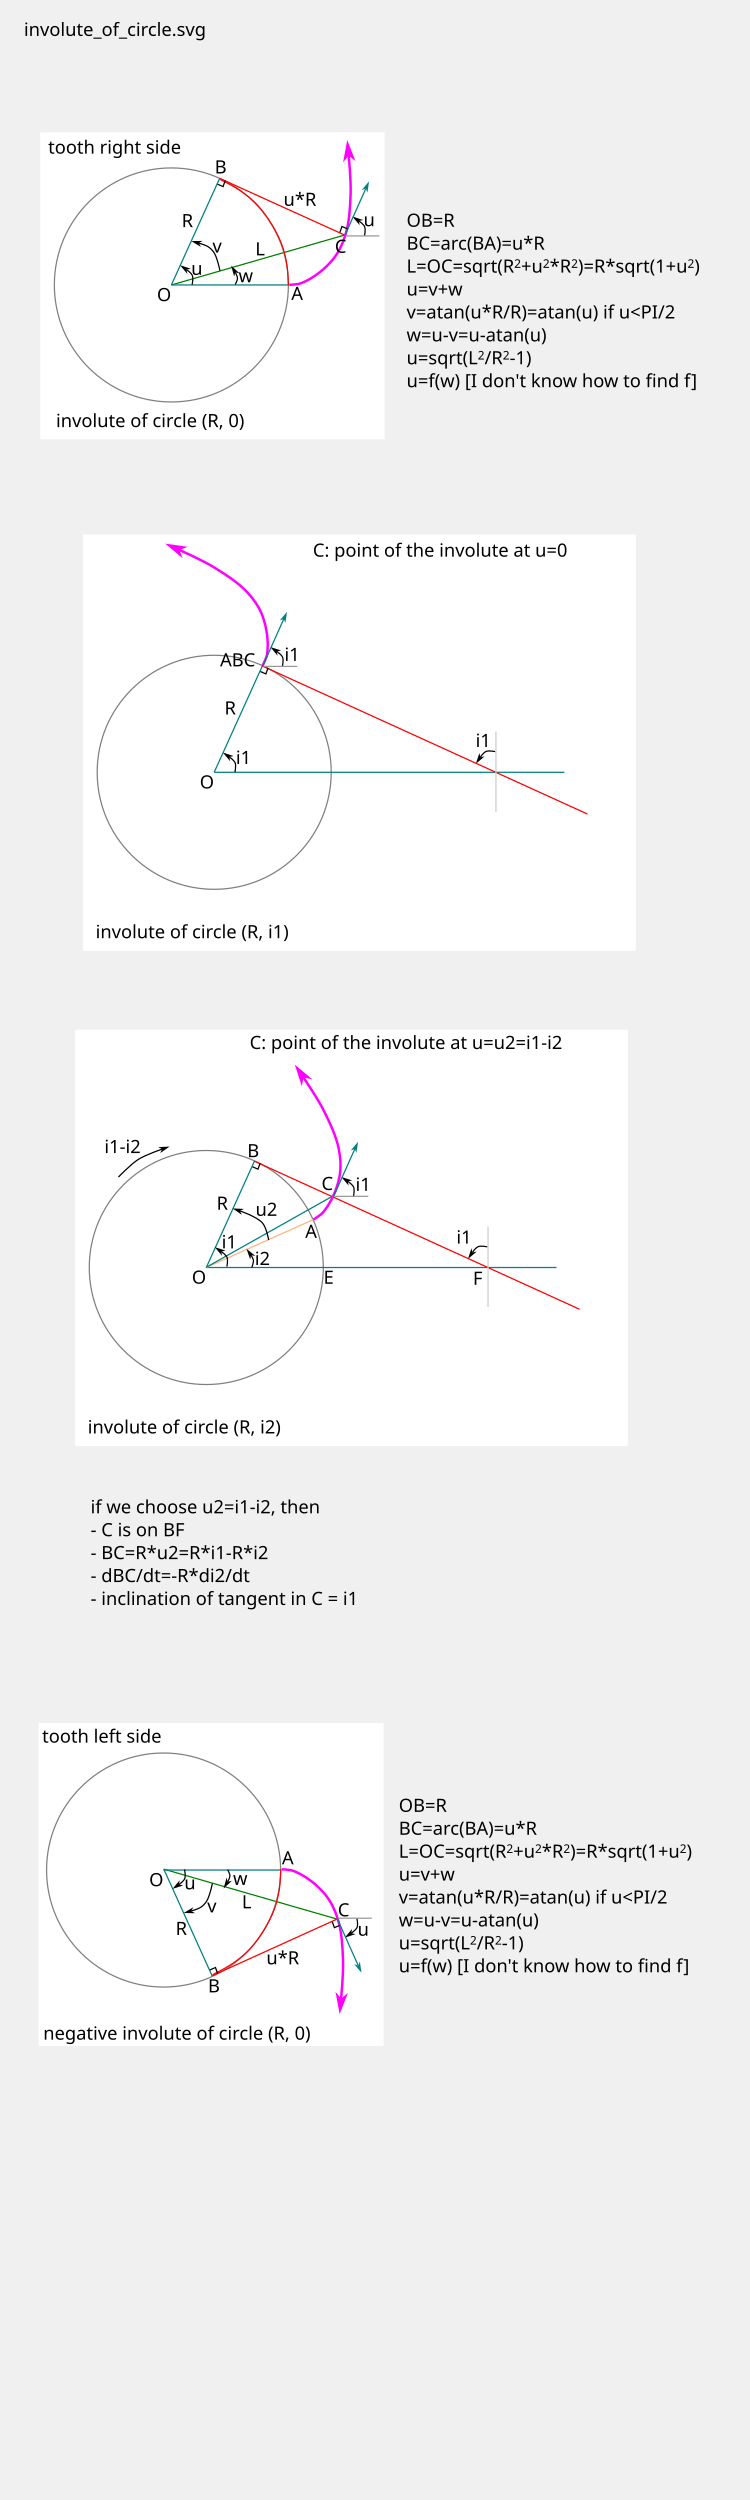
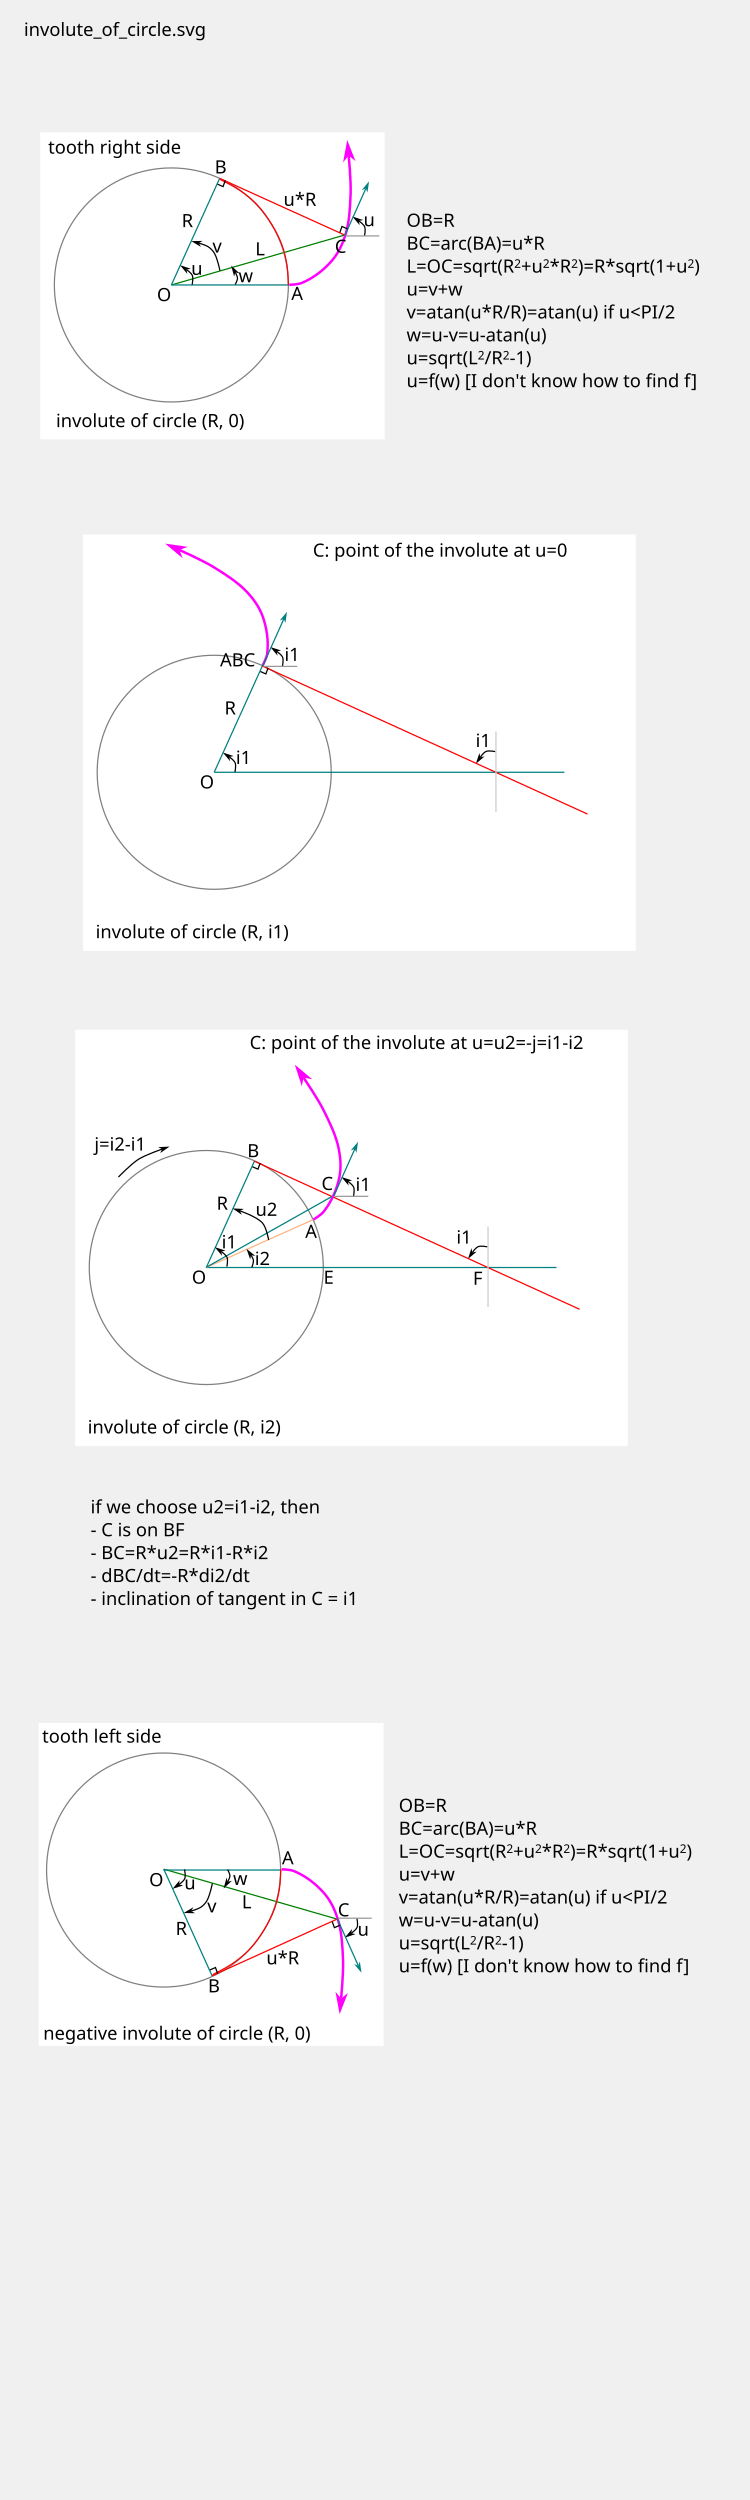
<svg xmlns="http://www.w3.org/2000/svg" width="600" height="2000" viewBox="0 0 158.75 529.167" version="1.1" id="svg5">
  <defs id="defs2">
    <rect x="249.088" y="465.569" width="254.709" height="49.752" id="rect501" />
    <rect x="36.4" y="1385.045" width="164.142" height="25.89" id="rect1057" />
    <rect x="-147.666" y="998.202" width="91.694" height="28.16" id="rect13176" />
    <rect x="444.036" y="1271" width="18.988" height="72.531" id="rect10944" />
    <rect x="391.294" y="1209.639" width="45.467" height="33.055" id="rect9030" />
    <rect x="72.466" y="1197.677" width="429.722" height="171.424" id="rect8100" />
    <rect x="106.999" y="977.099" width="43.608" height="23.457" id="rect8028" />
    <rect x="170.396" y="887.155" width="51.287" height="28.884" id="rect7942" />
    <rect x="123.378" y="893.787" width="33.183" height="20.587" id="rect7870" />
    <rect x="271.008" y="1029.654" width="39.033" height="31.955" id="rect7798" />
    <rect x="205.933" y="1000.246" width="34.267" height="22.944" id="rect7244" />
    <rect x="233.92" y="487.777" width="62.577" height="47.574" id="rect3610" />
    <rect x="62.586" y="328.485" width="255.34" height="34.586" id="rect2254" />
    <rect x="91.26" y="324.383" width="303.483" height="167.26" id="rect1906" />
    <rect x="209.512" y="237.971" width="32.899" height="19.47" id="rect1880" />
    <marker style="overflow:visible" id="marker1720" refX="0" refY="0" orient="auto-start-reverse" markerWidth="8.75" markerHeight="5" viewBox="0 0 8.75 5" preserveAspectRatio="xMidYMid">
      <path style="fill:context-stroke;fill-rule:evenodd;stroke:none" d="M 0,0 5,-5 -12.5,0 5,5 Z" id="path1718" transform="scale(-0.5)" />
    </marker>
    <rect x="190.743" y="238.793" width="32.673" height="18.216" id="rect1700" />
    <marker style="overflow:visible" id="marker1617" refX="0" refY="0" orient="auto-start-reverse" markerWidth="8.75" markerHeight="5" viewBox="0 0 8.75 5" preserveAspectRatio="xMidYMid">
      <path style="fill:context-stroke;fill-rule:evenodd;stroke:none" d="M 0,0 5,-5 -12.5,0 5,5 Z" id="path1615" transform="scale(-0.5)" />
    </marker>
    <rect x="126.984" y="258.936" width="42.995" height="24.019" id="rect1565" />
    <rect x="144.961" y="171.434" width="20.181" height="17.024" id="rect1553" />
    <rect x="277.39" y="227.391" width="29.253" height="20.905" id="rect1541" />
    <rect x="165.537" y="227.936" width="17.956" height="23.248" id="rect1529" />
    <rect x="154.52" y="258.846" width="53.162" height="18.637" id="rect1517" />
    <rect x="134.534" y="178.276" width="23.407" height="18.098" id="rect1503" />
    <rect x="297.447" y="262.575" width="73.804" height="34.937" id="rect1409" />
    <marker style="overflow:visible" id="Arrow1L" refX="0" refY="0" orient="auto-start-reverse" markerWidth="8.75" markerHeight="5" viewBox="0 0 8.75 5" preserveAspectRatio="xMidYMid">
      <path style="fill:context-stroke;fill-rule:evenodd;stroke:none" d="M 0,0 5,-5 -12.5,0 5,5 Z" id="arrow1L" transform="scale(-0.5)" />
    </marker>
    <rect x="19.156" y="15.76" width="266.063" height="35.878" id="rect113" />
    <rect x="297.447" y="262.575" width="73.804" height="34.937" id="rect1409-7" />
    <marker style="overflow:visible" id="Arrow1L-5" refX="0" refY="0" orient="auto-start-reverse" markerWidth="8.75" markerHeight="5" viewBox="0 0 8.75 5" preserveAspectRatio="xMidYMid">
      <path style="fill:context-stroke;fill-rule:evenodd;stroke:none" d="M 0,0 5,-5 -12.5,0 5,5 Z" id="arrow1L-3" transform="scale(-0.5)" />
    </marker>
    <marker style="overflow:visible" id="Arrow1L-5-9" refX="0" refY="0" orient="auto-start-reverse" markerWidth="8.75" markerHeight="5" viewBox="0 0 8.75 5" preserveAspectRatio="xMidYMid">
      <path style="fill:context-stroke;fill-rule:evenodd;stroke:none" d="M 0,0 5,-5 -12.5,0 5,5 Z" id="arrow1L-3-1" transform="scale(-0.5)" />
    </marker>
    <rect x="297.447" y="262.575" width="73.804" height="34.937" id="rect1409-7-2" />
    <marker style="overflow:visible" id="Arrow1L-7" refX="0" refY="0" orient="auto-start-reverse" markerWidth="8.75" markerHeight="5" viewBox="0 0 8.75 5" preserveAspectRatio="xMidYMid">
      <path style="fill:context-stroke;fill-rule:evenodd;stroke:none" d="M 0,0 5,-5 -12.5,0 5,5 Z" id="arrow1L-0" transform="scale(-0.5)" />
    </marker>
    <rect x="297.447" y="262.575" width="73.804" height="34.937" id="rect1409-9" />
    <rect x="134.534" y="178.276" width="23.407" height="18.098" id="rect1503-3" />
    <rect x="154.52" y="258.846" width="53.162" height="18.637" id="rect1517-6" />
    <rect x="165.537" y="227.936" width="17.956" height="23.248" id="rect1529-0" />
    <rect x="277.39" y="227.391" width="48.001" height="21.52" id="rect1541-6" />
    <rect x="144.961" y="171.434" width="20.181" height="17.024" id="rect1553-2" />
    <rect x="190.743" y="238.793" width="32.673" height="18.216" id="rect1700-8" />
    <marker style="overflow:visible" id="marker1720-7" refX="0" refY="0" orient="auto-start-reverse" markerWidth="8.75" markerHeight="5" viewBox="0 0 8.75 5" preserveAspectRatio="xMidYMid">
      <path style="fill:context-stroke;fill-rule:evenodd;stroke:none" d="M 0,0 5,-5 -12.5,0 5,5 Z" id="path1718-9" transform="scale(-0.5)" />
    </marker>
    <rect x="209.512" y="237.971" width="32.899" height="19.47" id="rect1880-2" />
    <rect x="62.586" y="328.485" width="255.34" height="34.586" id="rect2254-0" />
    <rect x="233.92" y="487.777" width="62.577" height="47.574" id="rect3610-2" />
    <rect x="126.984" y="258.936" width="42.995" height="24.019" id="rect1565-3" />
    <marker style="overflow:visible" id="Arrow1L-7-2" refX="0" refY="0" orient="auto-start-reverse" markerWidth="8.75" markerHeight="5" viewBox="0 0 8.75 5" preserveAspectRatio="xMidYMid">
      <path style="fill:context-stroke;fill-rule:evenodd;stroke:none" d="M 0,0 5,-5 -12.5,0 5,5 Z" id="arrow1L-0-0" transform="scale(-0.5)" />
    </marker>
    <rect x="297.447" y="262.575" width="73.804" height="34.937" id="rect1409-9-1" />
    <rect x="297.447" y="262.575" width="73.804" height="34.937" id="rect1409-9-1-5" />
    <marker style="overflow:visible" id="Arrow1L-7-2-4" refX="0" refY="0" orient="auto-start-reverse" markerWidth="8.75" markerHeight="5" viewBox="0 0 8.75 5" preserveAspectRatio="xMidYMid">
      <path style="fill:context-stroke;fill-rule:evenodd;stroke:none" d="M 0,0 5,-5 -12.5,0 5,5 Z" id="arrow1L-0-0-7" transform="scale(-0.5)" />
    </marker>
    <marker style="overflow:visible" id="Arrow1L-5-9-6" refX="0" refY="0" orient="auto-start-reverse" markerWidth="8.75" markerHeight="5" viewBox="0 0 8.75 5" preserveAspectRatio="xMidYMid">
      <path style="fill:context-stroke;fill-rule:evenodd;stroke:none" d="M 0,0 5,-5 -12.5,0 5,5 Z" id="arrow1L-3-1-5" transform="scale(-0.5)" />
    </marker>
    <rect x="297.447" y="262.575" width="73.804" height="34.937" id="rect1409-7-2-6" />
    <rect x="297.447" y="262.575" width="73.804" height="34.937" id="rect1409-9-7" />
    <rect x="134.534" y="178.276" width="23.407" height="18.098" id="rect1503-3-4" />
    <rect x="165.537" y="227.936" width="17.956" height="23.248" id="rect1529-0-5" />
    <rect x="277.39" y="227.391" width="48.001" height="21.52" id="rect1541-6-2" />
    <marker style="overflow:visible" id="marker1720-7-5" refX="0" refY="0" orient="auto-start-reverse" markerWidth="8.75" markerHeight="5" viewBox="0 0 8.75 5" preserveAspectRatio="xMidYMid">
      <path style="fill:context-stroke;fill-rule:evenodd;stroke:none" d="M 0,0 5,-5 -12.5,0 5,5 Z" id="path1718-9-4" transform="scale(-0.5)" />
    </marker>
    <rect x="62.586" y="328.485" width="375.723" height="31.328" id="rect2254-0-7" />
    <marker style="overflow:visible" id="Arrow1L-7-6" refX="0" refY="0" orient="auto-start-reverse" markerWidth="8.75" markerHeight="5" viewBox="0 0 8.75 5" preserveAspectRatio="xMidYMid">
      <path style="fill:context-stroke;fill-rule:evenodd;stroke:none" d="M 0,0 5,-5 -12.5,0 5,5 Z" id="arrow1L-0-6" transform="scale(-0.5)" />
    </marker>
    <rect x="297.447" y="262.575" width="73.804" height="34.937" id="rect1409-9-4" />
    <marker style="overflow:visible" id="Arrow1L-5-3" refX="0" refY="0" orient="auto-start-reverse" markerWidth="8.75" markerHeight="5" viewBox="0 0 8.75 5" preserveAspectRatio="xMidYMid">
      <path style="fill:context-stroke;fill-rule:evenodd;stroke:none" d="M 0,0 5,-5 -12.5,0 5,5 Z" id="arrow1L-3-6" transform="scale(-0.5)" />
    </marker>
    <rect x="297.447" y="262.575" width="73.804" height="34.937" id="rect1409-7-7" />
    <marker style="overflow:visible" id="Arrow1L-53" refX="0" refY="0" orient="auto-start-reverse" markerWidth="8.75" markerHeight="5" viewBox="0 0 8.75 5" preserveAspectRatio="xMidYMid">
      <path style="fill:context-stroke;fill-rule:evenodd;stroke:none" d="M 0,0 5,-5 -12.5,0 5,5 Z" id="arrow1L-5" transform="scale(-0.5)" />
    </marker>
    <rect x="297.447" y="262.575" width="73.804" height="34.937" id="rect1409-6" />
    <rect x="134.534" y="178.276" width="23.407" height="18.098" id="rect1503-2" />
    <rect x="154.52" y="258.846" width="53.162" height="18.637" id="rect1517-9" />
    <rect x="165.537" y="227.936" width="17.956" height="23.248" id="rect1529-1" />
    <rect x="277.39" y="227.391" width="29.253" height="20.905" id="rect1541-2" />
    <rect x="144.961" y="171.434" width="20.181" height="17.024" id="rect1553-7" />
    <marker style="overflow:visible" id="marker1617-0" refX="0" refY="0" orient="auto-start-reverse" markerWidth="8.75" markerHeight="5" viewBox="0 0 8.75 5" preserveAspectRatio="xMidYMid">
      <path style="fill:context-stroke;fill-rule:evenodd;stroke:none" d="M 0,0 5,-5 -12.5,0 5,5 Z" id="path1615-9" transform="scale(-0.5)" />
    </marker>
    <rect x="190.743" y="238.793" width="32.673" height="18.216" id="rect1700-3" />
    <marker style="overflow:visible" id="marker1720-6" refX="0" refY="0" orient="auto-start-reverse" markerWidth="8.75" markerHeight="5" viewBox="0 0 8.75 5" preserveAspectRatio="xMidYMid">
      <path style="fill:context-stroke;fill-rule:evenodd;stroke:none" d="M 0,0 5,-5 -12.5,0 5,5 Z" id="path1718-0" transform="scale(-0.5)" />
    </marker>
    <rect x="209.512" y="237.971" width="32.899" height="19.47" id="rect1880-6" />
    <rect x="91.26" y="324.383" width="303.483" height="167.26" id="rect1906-2" />
    <rect x="62.586" y="328.485" width="255.34" height="34.586" id="rect2254-6" />
    <rect x="233.92" y="487.777" width="62.577" height="47.574" id="rect3610-1" />
    <rect x="126.984" y="258.936" width="42.995" height="24.019" id="rect1565-8" />
    <rect x="36.4" y="1385.045" width="164.142" height="25.89" id="rect1057-6" />
    <rect x="249.088" y="465.569" width="309.477" height="42.19" id="rect501-3" />
  </defs>
  <g id="layer1">
    <rect style="fill:#ffffff;stroke:#ffffff;stroke-width:0.265" id="rect2328-79" width="72.743" height="68.101" x="8.318" y="364.823" />
    <rect style="fill:#ffffff;stroke:#ffffff;stroke-width:0.265" id="rect2328-7-4" width="116.708" height="87.855" x="16.038" y="218.095" />
    <text xml:space="preserve" transform="matrix(0.2645833,0,0,0.2645833,-13.06263,95.42723)" id="text499-6" style="font-size:14.667px;line-height:1.25;font-family:sans-serif;white-space:pre;shape-inside:url(#rect501-3);display:inline">
-       <tspan x="249.088" y="478.545" id="tspan2270">C: point of the involute at u=u2=i1-i2</tspan>
+       <tspan x="249.088" y="478.545" id="tspan1563">C: point of the involute at u=u2=-j=i1-i2</tspan>
    </text>
    <rect style="fill:#ffffff;stroke:#ffffff;stroke-width:0.265" id="rect2328" width="72.638" height="64.705" x="8.649" y="28.141" />
    <text xml:space="preserve" transform="matrix(0.2645833,0,0,0.2645833,0.5566043,-337.3704)" id="text1055-3" style="font-size:14.667px;line-height:1.25;font-family:sans-serif;white-space:pre;shape-inside:url(#rect1057-6);display:inline">
-       <tspan x="36.4" y="1398.022" id="tspan2272">tooth right side</tspan>
+       <tspan x="36.4" y="1398.022" id="tspan1565">tooth right side</tspan>
    </text>
    <path style="fill:none;stroke:#000000;stroke-width:0.265px;stroke-linecap:butt;stroke-linejoin:miter;stroke-opacity:1;marker-end:url(#Arrow1L-5)" d="m 77.153,49.953 c 0,0 0.271,-1.329 0.05,-1.917 -0.22,-0.586 -1.249,-1.28 -1.249,-1.28" id="path464-5" />
    <text xml:space="preserve" transform="matrix(0.2645833,0,0,0.2645833,-1.753468,-25.02695)" id="text1407-6" style="font-size:14.667px;line-height:1.25;font-family:sans-serif;white-space:pre;shape-inside:url(#rect1409-7);display:inline">
-       <tspan x="297.447" y="275.551" id="tspan2274">u</tspan>
+       <tspan x="297.447" y="275.551" id="tspan1567">u</tspan>
    </text>
    <path style="fill:none;stroke:#008000;stroke-width:0.265px;stroke-linecap:butt;stroke-linejoin:miter;stroke-opacity:1" d="M 36.275,60.315 72.936,49.748" id="path1611" />
    <text xml:space="preserve" transform="scale(0.2645833)" id="text111" style="font-size:14.667px;line-height:1.25;font-family:sans-serif;white-space:pre;shape-inside:url(#rect113);display:inline">
-       <tspan x="19.156" y="28.736" id="tspan2276">involute_of_circle.svg</tspan>
+       <tspan x="19.156" y="28.736" id="tspan1569">involute_of_circle.svg</tspan>
    </text>
    <circle style="fill:none;stroke:#808080;stroke-width:0.265" id="path244" cx="36.275" cy="60.315" r="24.769" />
    <path style="fill:none;stroke:#008080;stroke-width:0.265px;stroke-linecap:butt;stroke-linejoin:miter;stroke-opacity:1" d="M 36.275,60.315 H 61.044" id="path460" />
    <path style="fill:none;stroke:#008080;stroke-width:0.265px;stroke-linecap:butt;stroke-linejoin:miter;stroke-opacity:1" d="M 36.275,60.315 46.491,37.751" id="path462" />
    <path style="fill:none;stroke:#000000;stroke-width:0.265px;stroke-linecap:butt;stroke-linejoin:miter;stroke-opacity:1;marker-end:url(#Arrow1L)" d="m 40.672,60.261 c 0,0 0.271,-1.329 0.05,-1.917 -0.22,-0.586 -1.249,-1.28 -1.249,-1.28" id="path464" />
    <text xml:space="preserve" transform="matrix(0.2645833,0,0,0.2645833,-38.23368,-14.71887)" id="text1407" style="font-size:14.667px;line-height:1.25;font-family:sans-serif;white-space:pre;shape-inside:url(#rect1409);display:inline">
-       <tspan x="297.447" y="275.551" id="tspan2278">u</tspan>
+       <tspan x="297.447" y="275.551" id="tspan1571">u</tspan>
    </text>
    <path style="fill:none;stroke:#ff0000;stroke-width:0.265px;stroke-linecap:butt;stroke-linejoin:miter;stroke-opacity:1" d="M 46.487,37.758 72.936,49.748" id="path462-3" />
    <text xml:space="preserve" transform="matrix(0.2645833,0,0,0.2645833,2.860466,-2.523401)" id="text1501" style="font-size:14.667px;line-height:1.25;font-family:sans-serif;white-space:pre;shape-inside:url(#rect1503);display:inline">
-       <tspan x="134.535" y="191.252" id="tspan2280">R</tspan>
+       <tspan x="134.535" y="191.252" id="tspan1573">R</tspan>
    </text>
    <path style="fill:none;stroke:#ff0000;stroke-width:0.265px;stroke-linecap:butt;stroke-linejoin:miter;stroke-opacity:1" d="m 46.608,37.988 c 0,0 2.778,1.372 4.055,2.241 1.336,0.909 2.625,1.916 3.737,3.088 1.208,1.273 2.221,2.732 3.139,4.228 0.833,1.358 1.577,2.784 2.129,4.278 0.511,1.384 0.842,2.836 1.074,4.293 0.22,1.378 0.298,4.176 0.298,4.176" id="path1513" />
    <text xml:space="preserve" transform="matrix(0.2645833,0,0,0.2645833,19.12446,-28.35101)" id="text1515" style="font-size:14.667px;line-height:1.25;font-family:sans-serif;white-space:pre;shape-inside:url(#rect1517);display:inline">
-       <tspan x="154.52" y="271.822" id="tspan2282">u*R</tspan>
+       <tspan x="154.52" y="271.822" id="tspan1575">u*R</tspan>
    </text>
    <text xml:space="preserve" transform="matrix(0.2645833,0,0,0.2645833,-10.58333,0)" id="text1527" style="font-size:14.667px;line-height:1.25;font-family:sans-serif;white-space:pre;shape-inside:url(#rect1529);display:inline">
-       <tspan x="165.537" y="240.912" id="tspan2284">O</tspan>
+       <tspan x="165.537" y="240.912" id="tspan1577">O</tspan>
    </text>
    <text xml:space="preserve" transform="matrix(0.2645833,0,0,0.2645833,-11.74134,-0.1056921)" id="text1539" style="font-size:14.667px;line-height:1.25;font-family:sans-serif;white-space:pre;shape-inside:url(#rect1541);display:inline">
-       <tspan x="277.391" y="240.367" id="tspan2286">A</tspan>
+       <tspan x="277.391" y="240.367" id="tspan1579">A</tspan>
    </text>
    <text xml:space="preserve" transform="matrix(0.2645833,0,0,0.2645833,7.091839,-12.08209)" id="text1551" style="font-size:14.667px;line-height:1.25;font-family:sans-serif;white-space:pre;shape-inside:url(#rect1553);display:inline">
-       <tspan x="144.961" y="184.41" id="tspan2288">B</tspan>
+       <tspan x="144.961" y="184.41" id="tspan1581">B</tspan>
    </text>
    <path style="fill:none;stroke:#000000;stroke-width:0.265px;stroke-linecap:butt;stroke-linejoin:miter;stroke-opacity:1;marker-end:url(#marker1617)" d="m 46.555,57.293 c 0,0 -0.519,-2.583 -1.178,-3.696 -0.318,-0.537 -0.772,-1.008 -1.29,-1.355 -0.599,-0.401 -2.017,-0.781 -2.017,-0.781" id="path1613" />
    <text xml:space="preserve" transform="matrix(0.2645833,0,0,0.2645833,-5.498433,-13.16421)" id="text1698" style="font-size:14.667px;line-height:1.25;font-family:sans-serif;white-space:pre;shape-inside:url(#rect1700);display:inline">
-       <tspan x="190.742" y="251.77" id="tspan2290">v</tspan>
+       <tspan x="190.742" y="251.77" id="tspan1583">v</tspan>
    </text>
    <path style="fill:none;stroke:#000000;stroke-width:0.265px;stroke-linecap:butt;stroke-linejoin:miter;stroke-opacity:1;marker-end:url(#marker1720)" d="m 49.785,60.219 c 0,0 0.495,-0.871 0.488,-1.348 -0.006,-0.441 -0.485,-1.232 -0.485,-1.232" id="path1716" />
    <text xml:space="preserve" transform="matrix(0.2645833,0,0,0.2645833,-4.933717,-6.650313)" id="text1878" style="font-size:14.667px;line-height:1.25;font-family:sans-serif;white-space:pre;shape-inside:url(#rect1880);display:inline">
-       <tspan x="209.512" y="250.947" id="tspan2292">w</tspan>
+       <tspan x="209.512" y="250.947" id="tspan1585">w</tspan>
    </text>
    <path style="fill:none;stroke:#ff00ff;stroke-width:0.529;stroke-linecap:butt;stroke-linejoin:miter;stroke-opacity:1;marker-end:url(#marker1720)" d="m 61.225,60.291 c 0,0 1.784,-0.046 2.591,-0.378 2.47,-1.015 4.705,-2.73 6.448,-4.752 1.303,-1.511 2.197,-3.388 2.802,-5.29 0.905,-2.845 1.033,-5.898 1.15,-8.881 0.105,-2.689 -0.407,-8.063 -0.407,-8.063" id="path1902" />
    <text xml:space="preserve" transform="matrix(0.2645833,0,0,0.2645833,61.90645,-41.2556)" id="text1904" style="font-size:14.667px;line-height:1.25;font-family:sans-serif;white-space:pre;shape-inside:url(#rect1906);display:inline">
-       <tspan x="91.26" y="337.359" id="tspan2294">OB=R
- </tspan>
-       <tspan x="91.26" y="355.693" id="tspan2296">BC=arc(BA)=u*R
- </tspan>
-       <tspan x="91.26" y="374.026" id="tspan2306">L=OC=sqrt(R<tspan style="font-size:65%;baseline-shift:super" id="tspan2298">2</tspan>+u<tspan style="font-size:65%;baseline-shift:super" id="tspan2300">2</tspan>*R<tspan style="font-size:65%;baseline-shift:super" id="tspan2302">2</tspan>)=R*sqrt(1+u<tspan style="font-size:65%;baseline-shift:super" id="tspan2304">2</tspan>)
- </tspan>
-       <tspan x="91.26" y="392.36" id="tspan2308">u=v+w
- </tspan>
-       <tspan x="91.26" y="410.693" id="tspan2310">v=atan(u*R/R)=atan(u) if u&lt;PI/2
- </tspan>
-       <tspan x="91.26" y="429.026" id="tspan2312">w=u-v=u-atan(u)
- </tspan>
-       <tspan x="91.26" y="447.36" id="tspan2318">u=sqrt(L<tspan style="font-size:65%;baseline-shift:super" id="tspan2314">2</tspan>/R<tspan style="font-size:65%;baseline-shift:super" id="tspan2316">2</tspan>-1)
- </tspan>
-       <tspan x="91.26" y="465.693" id="tspan2320">u=f(w) [I don't know how to find f]</tspan>
+       <tspan x="91.26" y="337.359" id="tspan1587">OB=R
+ </tspan>
+       <tspan x="91.26" y="355.693" id="tspan1589">BC=arc(BA)=u*R
+ </tspan>
+       <tspan x="91.26" y="374.026" id="tspan1599">L=OC=sqrt(R<tspan style="font-size:65%;baseline-shift:super" id="tspan1591">2</tspan>+u<tspan style="font-size:65%;baseline-shift:super" id="tspan1593">2</tspan>*R<tspan style="font-size:65%;baseline-shift:super" id="tspan1595">2</tspan>)=R*sqrt(1+u<tspan style="font-size:65%;baseline-shift:super" id="tspan1597">2</tspan>)
+ </tspan>
+       <tspan x="91.26" y="392.36" id="tspan1601">u=v+w
+ </tspan>
+       <tspan x="91.26" y="410.693" id="tspan1603">v=atan(u*R/R)=atan(u) if u&lt;PI/2
+ </tspan>
+       <tspan x="91.26" y="429.026" id="tspan1605">w=u-v=u-atan(u)
+ </tspan>
+       <tspan x="91.26" y="447.36" id="tspan1611">u=sqrt(L<tspan style="font-size:65%;baseline-shift:super" id="tspan1607">2</tspan>/R<tspan style="font-size:65%;baseline-shift:super" id="tspan1609">2</tspan>-1)
+ </tspan>
+       <tspan x="91.26" y="465.693" id="tspan1613">u=f(w) [I don't know how to find f]</tspan>
    </text>
    <text xml:space="preserve" transform="matrix(0.2645833,0,0,0.2645833,-4.705127,0.06083446)" id="text2252" style="font-size:14.667px;line-height:1.25;font-family:sans-serif;white-space:pre;shape-inside:url(#rect2254);display:inline">
-       <tspan x="62.586" y="341.461" id="tspan2322">involute of circle (R, 0)</tspan>
+       <tspan x="62.586" y="341.461" id="tspan1615">involute of circle (R, 0)</tspan>
    </text>
    <text xml:space="preserve" transform="matrix(0.2645833,0,0,0.2645833,-7.854405,-78.43775)" id="text3608" style="font-size:14.667px;line-height:1.25;font-family:sans-serif;white-space:pre;shape-inside:url(#rect3610);display:inline">
-       <tspan x="233.92" y="500.754" id="tspan2324">L</tspan>
+       <tspan x="233.92" y="500.754" id="tspan1617">L</tspan>
    </text>
    <path style="fill:none;stroke:#008080;stroke-width:0.265px;stroke-linecap:butt;stroke-linejoin:miter;stroke-opacity:1;marker-end:url(#marker1720)" d="m 72.967,49.881 4.474,-9.988" id="path462-6" />
    <text xml:space="preserve" transform="matrix(0.2645833,0,0,0.2645833,37.27433,-18.43038)" id="text1563" style="font-size:14.667px;line-height:1.25;font-family:sans-serif;white-space:pre;shape-inside:url(#rect1565);display:inline">
-       <tspan x="126.984" y="271.912" id="tspan2326">C</tspan>
+       <tspan x="126.984" y="271.912" id="tspan1619">C</tspan>
    </text>
    <path style="fill:none;stroke:#999999;stroke-width:0.265px;stroke-linecap:butt;stroke-linejoin:miter;stroke-opacity:1" d="m 73.156,49.935 h 7.131" id="path4009" />
    <path style="fill:none;stroke:#000000;stroke-width:0.265px;stroke-linecap:butt;stroke-linejoin:miter;stroke-opacity:1" d="m 46.042,38.984 1.172,0.512 0.463,-1.279" id="path1446" />
    <path style="fill:none;stroke:#000000;stroke-width:0.265px;stroke-linecap:butt;stroke-linejoin:miter;stroke-opacity:1" d="m 73.558,48.448 -1.172,-0.512 -0.463,1.279" id="path1446-2" />
    <rect style="fill:#ffffff;stroke:#ffffff;stroke-width:0.265" id="rect2328-7" width="116.708" height="87.855" x="17.712" y="113.272" />
    <text xml:space="preserve" transform="matrix(0.2645833,0,0,0.2645833,21.97156,85.20728)" id="text1407-3-5" style="font-size:14.667px;line-height:1.25;font-family:sans-serif;white-space:pre;shape-inside:url(#rect1409-9-1);display:inline">
-       <tspan x="297.447" y="275.551" id="tspan2328">i1</tspan>
+       <tspan x="297.447" y="275.551" id="tspan1621">i1</tspan>
    </text>
    <path style="fill:none;stroke:#000000;stroke-width:0.265px;stroke-linecap:butt;stroke-linejoin:miter;stroke-opacity:1;marker-end:url(#Arrow1L-7-2)" d="m 104.846,159.089 c 0,0 -1.329,-0.271 -1.917,-0.05 -0.586,0.22 -1.28,1.249 -1.28,1.249" id="path464-7-6" />
    <path style="fill:none;stroke:#000000;stroke-width:0.265px;stroke-linecap:butt;stroke-linejoin:miter;stroke-opacity:1;marker-end:url(#Arrow1L-5-9)" d="m 59.782,141.072 c 0,0 0.271,-1.329 0.05,-1.917 -0.22,-0.586 -1.249,-1.28 -1.249,-1.28" id="path464-5-5" />
    <text xml:space="preserve" transform="matrix(0.2645833,0,0,0.2645833,-18.48536,66.99243)" id="text1407-6-9" style="font-size:14.667px;line-height:1.25;font-family:sans-serif;white-space:pre;shape-inside:url(#rect1409-7-2);display:inline">
-       <tspan x="297.447" y="275.551" id="tspan2330">i1</tspan>
+       <tspan x="297.447" y="275.551" id="tspan1623">i1</tspan>
    </text>
    <circle style="fill:none;stroke:#808080;stroke-width:0.265" id="path244-2" cx="45.338" cy="163.467" r="24.769" />
    <path style="fill:none;stroke:#008080;stroke-width:0.265px;stroke-linecap:butt;stroke-linejoin:miter;stroke-opacity:1" d="M 45.338,163.467 H 119.468" id="path460-8" />
    <path style="fill:none;stroke:#008080;stroke-width:0.265px;stroke-linecap:butt;stroke-linejoin:miter;stroke-opacity:1" d="M 45.338,163.467 55.554,140.904" id="path462-9" />
    <path style="fill:none;stroke:#000000;stroke-width:0.265px;stroke-linecap:butt;stroke-linejoin:miter;stroke-opacity:1;marker-end:url(#Arrow1L-7)" d="m 49.735,163.414 c 0,0 0.271,-1.329 0.05,-1.917 -0.22,-0.586 -1.249,-1.28 -1.249,-1.28" id="path464-7" />
    <text xml:space="preserve" transform="matrix(0.2645833,0,0,0.2645833,-28.76898,88.80589)" id="text1407-3" style="font-size:14.667px;line-height:1.25;font-family:sans-serif;white-space:pre;shape-inside:url(#rect1409-9);display:inline">
-       <tspan x="297.447" y="275.551" id="tspan2332">i1</tspan>
+       <tspan x="297.447" y="275.551" id="tspan1625">i1</tspan>
    </text>
    <path style="fill:none;stroke:#ff0000;stroke-width:0.265px;stroke-linecap:butt;stroke-linejoin:miter;stroke-opacity:1" d="m 55.513,140.965 68.844,31.349" id="path462-3-6" />
    <text xml:space="preserve" transform="matrix(0.2645833,0,0,0.2645833,11.92324,100.6294)" id="text1501-1" style="font-size:14.667px;line-height:1.25;font-family:sans-serif;white-space:pre;shape-inside:url(#rect1503-3);display:inline">
-       <tspan x="134.535" y="191.252" id="tspan2334">R</tspan>
+       <tspan x="134.535" y="191.252" id="tspan1627">R</tspan>
    </text>
    <text xml:space="preserve" transform="matrix(0.2645833,0,0,0.2645833,-1.520557,103.1528)" id="text1527-3" style="font-size:14.667px;line-height:1.25;font-family:sans-serif;white-space:pre;shape-inside:url(#rect1529-0);display:inline">
-       <tspan x="165.537" y="240.912" id="tspan2336">O</tspan>
+       <tspan x="165.537" y="240.912" id="tspan1629">O</tspan>
    </text>
    <text xml:space="preserve" transform="matrix(0.2645833,0,0,0.2645833,-26.81818,77.4519)" id="text1539-1" style="font-size:14.667px;line-height:1.25;font-family:sans-serif;white-space:pre;shape-inside:url(#rect1541-6);display:inline">
-       <tspan x="277.391" y="240.367" id="tspan2338">ABC</tspan>
+       <tspan x="277.391" y="240.367" id="tspan1631">ABC</tspan>
    </text>
    <path style="fill:none;stroke:#ff00ff;stroke-width:0.529;stroke-linecap:butt;stroke-linejoin:miter;stroke-opacity:1;marker-end:url(#marker1720-7)" d="m 55.604,140.838 c 0,0 0.838,-1.576 0.947,-2.442 0.332,-2.649 -0.06,-5.439 -0.962,-7.952 -0.674,-1.878 -1.867,-3.581 -3.225,-5.043 -2.031,-2.188 -4.626,-3.803 -7.164,-5.373 -2.289,-1.416 -7.219,-3.616 -7.219,-3.616" id="path1902-5" />
    <text xml:space="preserve" transform="matrix(0.2645833,0,0,0.2645833,3.681553,108.2453)" id="text2252-0" style="font-size:14.667px;line-height:1.25;font-family:sans-serif;white-space:pre;shape-inside:url(#rect2254-0);display:inline">
-       <tspan x="62.586" y="341.461" id="tspan2340">involute of circle (R, i1)</tspan>
+       <tspan x="62.586" y="341.461" id="tspan1633">involute of circle (R, i1)</tspan>
    </text>
    <path style="fill:none;stroke:#008080;stroke-width:0.265px;stroke-linecap:butt;stroke-linejoin:miter;stroke-opacity:1;marker-end:url(#marker1720-7)" d="m 55.596,141 4.474,-9.988" id="path462-6-6" />
    <path style="fill:none;stroke:#999999;stroke-width:0.265px;stroke-linecap:butt;stroke-linejoin:miter;stroke-opacity:1" d="m 55.785,141.053 h 7.131" id="path4009-0" />
    <path style="fill:none;stroke:#000000;stroke-width:0.265px;stroke-linecap:butt;stroke-linejoin:miter;stroke-opacity:1" d="m 55.105,142.137 1.172,0.512 0.463,-1.279" id="path1446-6" />
    <path style="fill:none;stroke:#cccccc;stroke-width:0.265px;stroke-linecap:butt;stroke-linejoin:miter;stroke-opacity:1" d="m 104.975,171.845 c 0,-0.815 0,-17.019 0,-17.019" id="path4963" />
    <text xml:space="preserve" transform="matrix(0.2645833,0,0,0.2645833,17.9061,190.3271)" id="text1407-3-5-4" style="font-size:14.667px;line-height:1.25;font-family:sans-serif;white-space:pre;shape-inside:url(#rect1409-9-1-5);display:inline">
-       <tspan x="297.447" y="275.551" id="tspan2342">i1</tspan>
+       <tspan x="297.447" y="275.551" id="tspan1635">i1</tspan>
    </text>
    <path style="fill:none;stroke:#000000;stroke-width:0.265px;stroke-linecap:butt;stroke-linejoin:miter;stroke-opacity:1;marker-end:url(#Arrow1L-7-2-4)" d="m 103.172,263.912 c 0,0 -1.329,-0.271 -1.917,-0.05 -0.586,0.22 -1.28,1.249 -1.28,1.249" id="path464-7-6-3" />
    <path style="fill:none;stroke:#000000;stroke-width:0.265px;stroke-linecap:butt;stroke-linejoin:miter;stroke-opacity:1;marker-end:url(#Arrow1L-5-9-6)" d="m 74.823,253.244 c 0,0 0.271,-1.329 0.05,-1.917 -0.22,-0.586 -1.249,-1.28 -1.249,-1.28" id="path464-5-5-0" />
    <text xml:space="preserve" transform="matrix(0.2645833,0,0,0.2645833,-3.444396,179.1646)" id="text1407-6-9-7" style="font-size:14.667px;line-height:1.25;font-family:sans-serif;white-space:pre;shape-inside:url(#rect1409-7-2-6);display:inline">
-       <tspan x="297.447" y="275.551" id="tspan2344">i1</tspan>
+       <tspan x="297.447" y="275.551" id="tspan1637">i1</tspan>
    </text>
    <circle style="fill:none;stroke:#808080;stroke-width:0.265" id="path244-2-8" cx="43.664" cy="268.291" r="24.769" />
    <path style="fill:none;stroke:#008080;stroke-width:0.265px;stroke-linecap:butt;stroke-linejoin:miter;stroke-opacity:1" d="m 43.664,268.29 h 74.13" id="path460-8-6" />
    <path style="fill:none;stroke:#008080;stroke-width:0.265px;stroke-linecap:butt;stroke-linejoin:miter;stroke-opacity:1" d="M 43.664,268.291 53.88,245.727" id="path462-9-8" />
    <path style="fill:none;stroke:#ff0000;stroke-width:0.265px;stroke-linecap:butt;stroke-linejoin:miter;stroke-opacity:1" d="m 53.839,245.788 68.844,31.349" id="path462-3-6-3" />
    <text xml:space="preserve" transform="matrix(0.2645833,0,0,0.2645833,10.24909,205.4525)" id="text1501-1-1" style="font-size:14.667px;line-height:1.25;font-family:sans-serif;white-space:pre;shape-inside:url(#rect1503-3-4);display:inline">
-       <tspan x="134.535" y="191.252" id="tspan2346">R</tspan>
+       <tspan x="134.535" y="191.252" id="tspan1639">R</tspan>
    </text>
    <text xml:space="preserve" transform="matrix(0.2645833,0,0,0.2645833,-3.194709,207.9759)" id="text1527-3-4" style="font-size:14.667px;line-height:1.25;font-family:sans-serif;white-space:pre;shape-inside:url(#rect1529-0-5);display:inline">
-       <tspan x="165.537" y="240.912" id="tspan2348">O</tspan>
+       <tspan x="165.537" y="240.912" id="tspan1641">O</tspan>
    </text>
    <text xml:space="preserve" transform="matrix(0.2645833,0,0,0.2645833,-8.789958,198.4182)" id="text1539-1-9" style="font-size:14.667px;line-height:1.25;font-family:sans-serif;white-space:pre;shape-inside:url(#rect1541-6-2);display:inline">
-       <tspan x="277.391" y="240.367" id="tspan2350">A</tspan>
+       <tspan x="277.391" y="240.367" id="tspan1643">A</tspan>
    </text>
    <path style="fill:none;stroke:#ff00ff;stroke-width:0.529;stroke-linecap:butt;stroke-linejoin:miter;stroke-opacity:1;marker-end:url(#marker1720-7-5)" d="m 66.343,258.132 c 0,0 1.543,-0.897 2.092,-1.576 1.679,-2.076 2.817,-4.653 3.375,-7.264 0.417,-1.951 0.301,-4.027 -0.081,-5.985 -0.572,-2.93 -1.926,-5.67 -3.255,-8.343 -1.199,-2.41 -4.228,-6.878 -4.228,-6.878" id="path1902-5-2" />
    <text xml:space="preserve" transform="matrix(0.2645833,0,0,0.2645833,2.007401,213.0683)" id="text2252-0-0" style="font-size:14.667px;line-height:1.25;font-family:sans-serif;white-space:pre;shape-inside:url(#rect2254-0-7);display:inline">
-       <tspan x="62.586" y="341.461" id="tspan2352">involute of circle (R, i2)</tspan>
+       <tspan x="62.586" y="341.461" id="tspan1645">involute of circle (R, i2)</tspan>
    </text>
    <path style="fill:none;stroke:#008080;stroke-width:0.265px;stroke-linecap:butt;stroke-linejoin:miter;stroke-opacity:1;marker-end:url(#marker1720-7-5)" d="m 70.637,253.172 4.474,-9.988" id="path462-6-6-6" />
    <path style="fill:none;stroke:#999999;stroke-width:0.265px;stroke-linecap:butt;stroke-linejoin:miter;stroke-opacity:1" d="m 70.826,253.226 h 7.131" id="path4009-0-8" />
    <path style="fill:none;stroke:#000000;stroke-width:0.265px;stroke-linecap:butt;stroke-linejoin:miter;stroke-opacity:1" d="m 53.431,246.96 1.172,0.512 0.463,-1.279" id="path1446-6-9" />
    <path style="fill:none;stroke:#cccccc;stroke-width:0.265px;stroke-linecap:butt;stroke-linejoin:miter;stroke-opacity:1" d="m 103.301,276.668 c 0,-0.815 0,-17.019 0,-17.019" id="path4963-2" />
    <path style="fill:none;stroke:#ffb380;stroke-width:0.265px;stroke-linecap:butt;stroke-linejoin:miter;stroke-opacity:1" d="M 43.664,268.29 66.267,258.163" id="path6610" />
    <path style="fill:none;stroke:#000000;stroke-width:0.265px;stroke-linecap:butt;stroke-linejoin:miter;stroke-opacity:1;marker-end:url(#marker1720)" d="m 53.297,268.29 c 0,0 0.404,-1.035 0.34,-1.565 -0.047,-0.384 -0.51,-1.041 -0.51,-1.041" id="path6612" />
    <text xml:space="preserve" transform="matrix(0.2645833,0,0,0.2645833,-0.5516101,-0.3189301)" id="text7242" style="font-size:14.667px;line-height:1.25;font-family:sans-serif;white-space:pre;shape-inside:url(#rect7244);display:inline">
-       <tspan x="205.934" y="1013.223" id="tspan2354">i2</tspan>
+       <tspan x="205.934" y="1013.223" id="tspan1647">i2</tspan>
    </text>
    <text xml:space="preserve" transform="matrix(0.2645833,0,0,0.2645833,-3.216241,-4.125235)" id="text7796" style="font-size:14.667px;line-height:1.25;font-family:sans-serif;white-space:pre;shape-inside:url(#rect7798);display:inline">
-       <tspan x="271.008" y="1042.631" id="tspan2356">E</tspan>
+       <tspan x="271.008" y="1042.631" id="tspan1649">E</tspan>
    </text>
    <text xml:space="preserve" transform="matrix(0.2645833,0,0,0.2645833,19.69132,5.028675)" id="text7868" style="font-size:14.667px;line-height:1.25;font-family:sans-serif;white-space:pre;shape-inside:url(#rect7870);display:inline">
-       <tspan x="123.379" y="906.764" id="tspan2358">B</tspan>
+       <tspan x="123.379" y="906.764" id="tspan1651">B</tspan>
    </text>
    <text xml:space="preserve" transform="matrix(0.2645833,0,0,0.2645833,22.96347,13.728)" id="text7940" style="font-size:14.667px;line-height:1.25;font-family:sans-serif;white-space:pre;shape-inside:url(#rect7942);display:inline">
-       <tspan x="170.396" y="900.133" id="tspan2360">C</tspan>
+       <tspan x="170.396" y="900.133" id="tspan1653">C</tspan>
    </text>
    <path style="fill:none;stroke:#008080;stroke-width:0.265px;stroke-linecap:butt;stroke-linejoin:miter;stroke-opacity:1" d="M 43.588,268.28 70.246,253.263" id="path8012" />
    <path style="fill:none;stroke:#000000;stroke-width:0.265px;stroke-linecap:butt;stroke-linejoin:miter;stroke-opacity:1;marker-end:url(#marker1720)" d="m 56.868,262.475 c 0,0 -0.456,-2.615 -1.281,-3.574 -1.187,-1.38 -4.806,-2.593 -4.806,-2.593" id="path8014" />
    <text xml:space="preserve" transform="matrix(0.2645833,0,0,0.2645833,25.77538,-4.598532)" id="text8026" style="font-size:14.667px;line-height:1.25;font-family:sans-serif;white-space:pre;shape-inside:url(#rect8028);display:inline">
-       <tspan x="106.998" y="990.076" id="tspan2362">u2</tspan>
+       <tspan x="106.998" y="990.076" id="tspan1655">u2</tspan>
    </text>
    <text xml:space="preserve" transform="scale(0.2645833)" id="text8098" style="font-size:14.667px;line-height:1.25;font-family:sans-serif;white-space:pre;shape-inside:url(#rect8100);display:inline">
-       <tspan x="72.465" y="1210.652" id="tspan2364">if we choose u2=i1-i2, then
- </tspan>
-       <tspan x="72.465" y="1228.986" id="tspan2366">- C is on BF
- </tspan>
-       <tspan x="72.465" y="1247.319" id="tspan2368">- BC=R*u2=R*i1-R*i2
- </tspan>
-       <tspan x="72.465" y="1265.652" id="tspan2370">- dBC/dt=-R*di2/dt
- </tspan>
-       <tspan x="72.465" y="1283.986" id="tspan2372">- inclination of tangent in C = i1</tspan>
+       <tspan x="72.465" y="1210.652" id="tspan1657">if we choose u2=i1-i2, then
+ </tspan>
+       <tspan x="72.465" y="1228.986" id="tspan1659">- C is on BF
+ </tspan>
+       <tspan x="72.465" y="1247.319" id="tspan1661">- BC=R*u2=R*i1-R*i2
+ </tspan>
+       <tspan x="72.465" y="1265.652" id="tspan1663">- dBC/dt=-R*di2/dt
+ </tspan>
+       <tspan x="72.465" y="1283.986" id="tspan1665">- inclination of tangent in C = i1</tspan>
    </text>
    <text xml:space="preserve" transform="matrix(0.2645833,0,0,0.2645833,-3.422198,-51.53807)" id="text9028" style="font-size:14.667px;line-height:1.25;font-family:sans-serif;white-space:pre;shape-inside:url(#rect9030);display:inline">
-       <tspan x="391.293" y="1222.615" id="tspan2374">F</tspan>
+       <tspan x="391.293" y="1222.615" id="tspan1667">F</tspan>
    </text>
    <path style="fill:none;stroke:#000000;stroke-width:0.265px;stroke-linecap:butt;stroke-linejoin:miter;stroke-opacity:1;marker-end:url(#Arrow1L-7-6)" d="m 48.022,268.1 c 0,0 0.271,-1.329 0.05,-1.917 -0.22,-0.586 -1.249,-1.28 -1.249,-1.28" id="path464-7-9" />
    <text xml:space="preserve" transform="matrix(0.2645833,0,0,0.2645833,-31.78189,191.3376)" id="text1407-3-50" style="font-size:14.667px;line-height:1.25;font-family:sans-serif;white-space:pre;shape-inside:url(#rect1409-9-4);display:inline">
-       <tspan x="297.447" y="275.551" id="tspan2376">i1</tspan>
+       <tspan x="297.447" y="275.551" id="tspan1669">i1</tspan>
    </text>
    <text xml:space="preserve" transform="scale(0.2645833)" id="text10942" style="font-size:14.667px;line-height:1.25;font-family:sans-serif;white-space:pre;shape-inside:url(#rect10944);display:inline" />
    <path style="fill:none;stroke:#000000;stroke-width:0.265px;stroke-linecap:butt;stroke-linejoin:miter;stroke-opacity:1;marker-end:url(#marker1720)" d="m 25.064,249.149 c 0,0 2.624,-2.733 4.207,-3.741 1.547,-0.985 5.052,-2.18 5.052,-2.18" id="path12544" />
-     <text xml:space="preserve" transform="matrix(0.2645833,0,0,0.2645833,61.16076,-23.47104)" id="text13174" style="font-size:14.667px;line-height:1.25;font-family:sans-serif;white-space:pre;shape-inside:url(#rect13176);display:inline">
-       <tspan x="-147.666" y="1011.178" id="tspan2378">i1-i2</tspan>
+     <text xml:space="preserve" transform="matrix(0.2645833,0,0,0.2645833,59.04409,-24.00021)" id="text13174" style="font-size:14.667px;line-height:1.25;font-family:sans-serif;white-space:pre;shape-inside:url(#rect13176);display:inline">
+       <tspan x="-147.666" y="1011.178" id="tspan1671">j=i2-i1</tspan>
    </text>
    <path style="fill:none;stroke:#000000;stroke-width:0.265px;stroke-linecap:butt;stroke-linejoin:miter;stroke-opacity:1;marker-end:url(#Arrow1L-5-3)" d="m 75.548,406.003 c 0,0 0.271,1.329 0.05,1.917 -0.22,0.586 -1.249,1.28 -1.249,1.28" id="path464-5-2" />
    <text xml:space="preserve" transform="matrix(0.2645833,0,0,0.2645833,-3.01204,336.8241)" id="text1407-6-0" style="font-size:14.667px;line-height:1.25;font-family:sans-serif;white-space:pre;shape-inside:url(#rect1409-7-7);display:inline">
-       <tspan x="297.447" y="275.551" id="tspan2380">u</tspan>
+       <tspan x="297.447" y="275.551" id="tspan1673">u</tspan>
    </text>
    <path style="fill:none;stroke:#008000;stroke-width:0.265px;stroke-linecap:butt;stroke-linejoin:miter;stroke-opacity:1" d="m 34.671,395.642 36.661,10.566" id="path1611-2" />
    <circle style="fill:none;stroke:#808080;stroke-width:0.265" id="path244-3" cx="34.626" cy="395.823" r="24.769" />
    <path style="fill:none;stroke:#008080;stroke-width:0.265px;stroke-linecap:butt;stroke-linejoin:miter;stroke-opacity:1" d="m 34.626,395.823 h 24.769" id="path460-7" />
    <path style="fill:none;stroke:#008080;stroke-width:0.265px;stroke-linecap:butt;stroke-linejoin:miter;stroke-opacity:1" d="m 34.671,395.642 10.216,22.564" id="path462-5" />
    <path style="fill:none;stroke:#000000;stroke-width:0.265px;stroke-linecap:butt;stroke-linejoin:miter;stroke-opacity:1;marker-end:url(#Arrow1L-53)" d="m 39.068,395.695 c 0,0 0.271,1.329 0.05,1.917 -0.22,0.586 -1.249,1.28 -1.249,1.28" id="path464-9" />
    <text xml:space="preserve" transform="matrix(0.2645833,0,0,0.2645833,-39.69196,327.0034)" id="text1407-2" style="font-size:14.667px;line-height:1.25;font-family:sans-serif;white-space:pre;shape-inside:url(#rect1409-6);display:inline">
-       <tspan x="297.447" y="275.551" id="tspan2382">u</tspan>
+       <tspan x="297.447" y="275.551" id="tspan1675">u</tspan>
    </text>
    <path style="fill:none;stroke:#ff0000;stroke-width:0.265px;stroke-linecap:butt;stroke-linejoin:miter;stroke-opacity:1" d="m 44.882,418.199 26.449,-11.99" id="path462-3-2" />
    <text xml:space="preserve" transform="matrix(0.2645833,0,0,0.2645833,1.574862,358.9621)" id="text1501-8" style="font-size:14.667px;line-height:1.25;font-family:sans-serif;white-space:pre;shape-inside:url(#rect1503-2);display:inline">
-       <tspan x="134.535" y="191.252" id="tspan2384">R</tspan>
+       <tspan x="134.535" y="191.252" id="tspan1677">R</tspan>
    </text>
    <path style="fill:none;stroke:#ff0000;stroke-width:0.265px;stroke-linecap:butt;stroke-linejoin:miter;stroke-opacity:1" d="m 45.003,417.969 c 0,0 2.778,-1.372 4.055,-2.241 1.336,-0.909 2.625,-1.916 3.737,-3.088 1.208,-1.273 2.221,-2.732 3.139,-4.228 0.833,-1.358 1.577,-2.784 2.129,-4.278 0.511,-1.384 0.842,-2.836 1.074,-4.293 0.22,-1.378 0.298,-4.176 0.298,-4.176" id="path1513-9" />
    <text xml:space="preserve" transform="matrix(0.2645833,0,0,0.2645833,15.49273,343.869)" id="text1515-7" style="font-size:14.667px;line-height:1.25;font-family:sans-serif;white-space:pre;shape-inside:url(#rect1517-9);display:inline">
-       <tspan x="154.52" y="271.822" id="tspan2386">u*R</tspan>
+       <tspan x="154.52" y="271.822" id="tspan1679">u*R</tspan>
    </text>
    <text xml:space="preserve" transform="matrix(0.2645833,0,0,0.2645833,-12.23272,335.5085)" id="text1527-36" style="font-size:14.667px;line-height:1.25;font-family:sans-serif;white-space:pre;shape-inside:url(#rect1529-1);display:inline">
-       <tspan x="165.537" y="240.912" id="tspan2388">O</tspan>
+       <tspan x="165.537" y="240.912" id="tspan1681">O</tspan>
    </text>
    <text xml:space="preserve" transform="matrix(0.2645833,0,0,0.2645833,-13.71579,331.0215)" id="text1539-12" style="font-size:14.667px;line-height:1.25;font-family:sans-serif;white-space:pre;shape-inside:url(#rect1541-2);display:inline">
-       <tspan x="277.391" y="240.367" id="tspan2390">A</tspan>
+       <tspan x="277.391" y="240.367" id="tspan1683">A</tspan>
    </text>
    <text xml:space="preserve" transform="matrix(0.2645833,0,0,0.2645833,5.67043,372.9279)" id="text1551-9" style="font-size:14.667px;line-height:1.25;font-family:sans-serif;white-space:pre;shape-inside:url(#rect1553-7);display:inline">
-       <tspan x="144.961" y="184.41" id="tspan2392">B</tspan>
+       <tspan x="144.961" y="184.41" id="tspan1685">B</tspan>
    </text>
    <path style="fill:none;stroke:#000000;stroke-width:0.265px;stroke-linecap:butt;stroke-linejoin:miter;stroke-opacity:1;marker-end:url(#marker1617-0)" d="m 44.95,398.664 c 0,0 -0.519,2.583 -1.178,3.696 -0.318,0.537 -0.772,1.008 -1.29,1.355 -0.599,0.401 -2.017,0.781 -2.017,0.781" id="path1613-3" />
    <text xml:space="preserve" transform="matrix(0.2645833,0,0,0.2645833,-6.608297,338.1809)" id="text1698-1" style="font-size:14.667px;line-height:1.25;font-family:sans-serif;white-space:pre;shape-inside:url(#rect1700-3);display:inline">
-       <tspan x="190.742" y="251.77" id="tspan2394">v</tspan>
+       <tspan x="190.742" y="251.77" id="tspan1687">v</tspan>
    </text>
    <path style="fill:none;stroke:#000000;stroke-width:0.265px;stroke-linecap:butt;stroke-linejoin:miter;stroke-opacity:1;marker-end:url(#marker1720-6)" d="m 48.18,395.738 c 0,0 0.495,0.871 0.488,1.348 -0.006,0.441 -0.485,1.232 -0.485,1.232" id="path1716-9" />
    <text xml:space="preserve" transform="matrix(0.2645833,0,0,0.2645833,-6.105029,332.5851)" id="text1878-4" style="font-size:14.667px;line-height:1.25;font-family:sans-serif;white-space:pre;shape-inside:url(#rect1880-6);display:inline">
-       <tspan x="209.512" y="250.947" id="tspan2396">w</tspan>
+       <tspan x="209.512" y="250.947" id="tspan1689">w</tspan>
    </text>
    <path style="fill:none;stroke:#ff00ff;stroke-width:0.529;stroke-linecap:butt;stroke-linejoin:miter;stroke-opacity:1;marker-end:url(#marker1720-6)" d="m 59.62,395.666 c 0,0 1.784,0.046 2.591,0.378 2.47,1.015 4.705,2.73 6.448,4.752 1.303,1.511 2.197,3.388 2.802,5.29 0.905,2.845 1.033,5.898 1.15,8.881 0.105,2.689 -0.407,8.063 -0.407,8.063" id="path1902-7" />
    <text xml:space="preserve" transform="matrix(0.2645833,0,0,0.2645833,60.25706,294.2529)" id="text1904-8" style="font-size:14.667px;line-height:1.25;font-family:sans-serif;white-space:pre;shape-inside:url(#rect1906-2);display:inline">
-       <tspan x="91.26" y="337.359" id="tspan2398">OB=R
- </tspan>
-       <tspan x="91.26" y="355.693" id="tspan2400">BC=arc(BA)=u*R
- </tspan>
-       <tspan x="91.26" y="374.026" id="tspan2410">L=OC=sqrt(R<tspan style="font-size:65%;baseline-shift:super" id="tspan2402">2</tspan>+u<tspan style="font-size:65%;baseline-shift:super" id="tspan2404">2</tspan>*R<tspan style="font-size:65%;baseline-shift:super" id="tspan2406">2</tspan>)=R*sqrt(1+u<tspan style="font-size:65%;baseline-shift:super" id="tspan2408">2</tspan>)
- </tspan>
-       <tspan x="91.26" y="392.36" id="tspan2412">u=v+w
- </tspan>
-       <tspan x="91.26" y="410.693" id="tspan2414">v=atan(u*R/R)=atan(u) if u&lt;PI/2
- </tspan>
-       <tspan x="91.26" y="429.026" id="tspan2416">w=u-v=u-atan(u)
- </tspan>
-       <tspan x="91.26" y="447.36" id="tspan2422">u=sqrt(L<tspan style="font-size:65%;baseline-shift:super" id="tspan2418">2</tspan>/R<tspan style="font-size:65%;baseline-shift:super" id="tspan2420">2</tspan>-1)
- </tspan>
-       <tspan x="91.26" y="465.693" id="tspan2424">u=f(w) [I don't know how to find f]</tspan>
+       <tspan x="91.26" y="337.359" id="tspan1691">OB=R
+ </tspan>
+       <tspan x="91.26" y="355.693" id="tspan1693">BC=arc(BA)=u*R
+ </tspan>
+       <tspan x="91.26" y="374.026" id="tspan1703">L=OC=sqrt(R<tspan style="font-size:65%;baseline-shift:super" id="tspan1695">2</tspan>+u<tspan style="font-size:65%;baseline-shift:super" id="tspan1697">2</tspan>*R<tspan style="font-size:65%;baseline-shift:super" id="tspan1699">2</tspan>)=R*sqrt(1+u<tspan style="font-size:65%;baseline-shift:super" id="tspan1701">2</tspan>)
+ </tspan>
+       <tspan x="91.26" y="392.36" id="tspan1705">u=v+w
+ </tspan>
+       <tspan x="91.26" y="410.693" id="tspan1707">v=atan(u*R/R)=atan(u) if u&lt;PI/2
+ </tspan>
+       <tspan x="91.26" y="429.026" id="tspan1709">w=u-v=u-atan(u)
+ </tspan>
+       <tspan x="91.26" y="447.36" id="tspan1715">u=sqrt(L<tspan style="font-size:65%;baseline-shift:super" id="tspan1711">2</tspan>/R<tspan style="font-size:65%;baseline-shift:super" id="tspan1713">2</tspan>-1)
+ </tspan>
+       <tspan x="91.26" y="465.693" id="tspan1717">u=f(w) [I don't know how to find f]</tspan>
    </text>
    <text xml:space="preserve" transform="matrix(0.2645833,0,0,0.2645833,-7.412846,341.3902)" id="text2252-4" style="font-size:14.667px;line-height:1.25;font-family:sans-serif;white-space:pre;shape-inside:url(#rect2254-6);display:inline">
-       <tspan x="62.586" y="341.461" id="tspan2426">negative involute of circle (R, 0)</tspan>
+       <tspan x="62.586" y="341.461" id="tspan1719">negative involute of circle (R, 0)</tspan>
    </text>
    <text xml:space="preserve" transform="matrix(0.2645833,0,0,0.2645833,-10.69221,271.4437)" id="text3608-5" style="font-size:14.667px;line-height:1.25;font-family:sans-serif;white-space:pre;shape-inside:url(#rect3610-1);display:inline">
-       <tspan x="233.92" y="500.754" id="tspan2428">L</tspan>
+       <tspan x="233.92" y="500.754" id="tspan1721">L</tspan>
    </text>
    <path style="fill:none;stroke:#008080;stroke-width:0.265px;stroke-linecap:butt;stroke-linejoin:miter;stroke-opacity:1;marker-end:url(#marker1720-6)" d="m 71.363,406.075 4.474,9.988" id="path462-6-0" />
    <text xml:space="preserve" transform="matrix(0.2645833,0,0,0.2645833,37.90716,333.6911)" id="text1563-3" style="font-size:14.667px;line-height:1.25;font-family:sans-serif;white-space:pre;shape-inside:url(#rect1565-8);display:inline">
-       <tspan x="126.984" y="271.912" id="tspan2430">C</tspan>
+       <tspan x="126.984" y="271.912" id="tspan1723">C</tspan>
    </text>
    <path style="fill:none;stroke:#999999;stroke-width:0.265px;stroke-linecap:butt;stroke-linejoin:miter;stroke-opacity:1" d="m 71.552,406.022 h 7.131" id="path4009-6" />
    <path style="fill:none;stroke:#000000;stroke-width:0.265px;stroke-linecap:butt;stroke-linejoin:miter;stroke-opacity:1" d="m 44.438,416.973 1.172,-0.512 0.463,1.279" id="path1446-1" />
    <path style="fill:none;stroke:#000000;stroke-width:0.265px;stroke-linecap:butt;stroke-linejoin:miter;stroke-opacity:1" d="m 71.953,407.509 -1.172,0.512 -0.463,-1.279" id="path1446-2-0" />
    <text xml:space="preserve" transform="matrix(0.2645833,0,0,0.2645833,-0.7165065,-1.03283)" id="text1055" style="font-size:14.667px;line-height:1.25;font-family:sans-serif;white-space:pre;shape-inside:url(#rect1057);display:inline">
-       <tspan x="36.4" y="1398.022" id="tspan2432">tooth left side</tspan>
+       <tspan x="36.4" y="1398.022" id="tspan1725">tooth left side</tspan>
    </text>
    <text xml:space="preserve" transform="matrix(0.2645833,0,0,0.2645833,0.3183056,-8.782284)" id="text499" style="font-size:14.667px;line-height:1.25;font-family:sans-serif;white-space:pre;shape-inside:url(#rect501)">
-       <tspan x="249.088" y="478.545" id="tspan2434">C: point of the involute at u=0</tspan>
+       <tspan x="249.088" y="478.545" id="tspan1727">C: point of the involute at u=0</tspan>
    </text>
  </g>
</svg>
